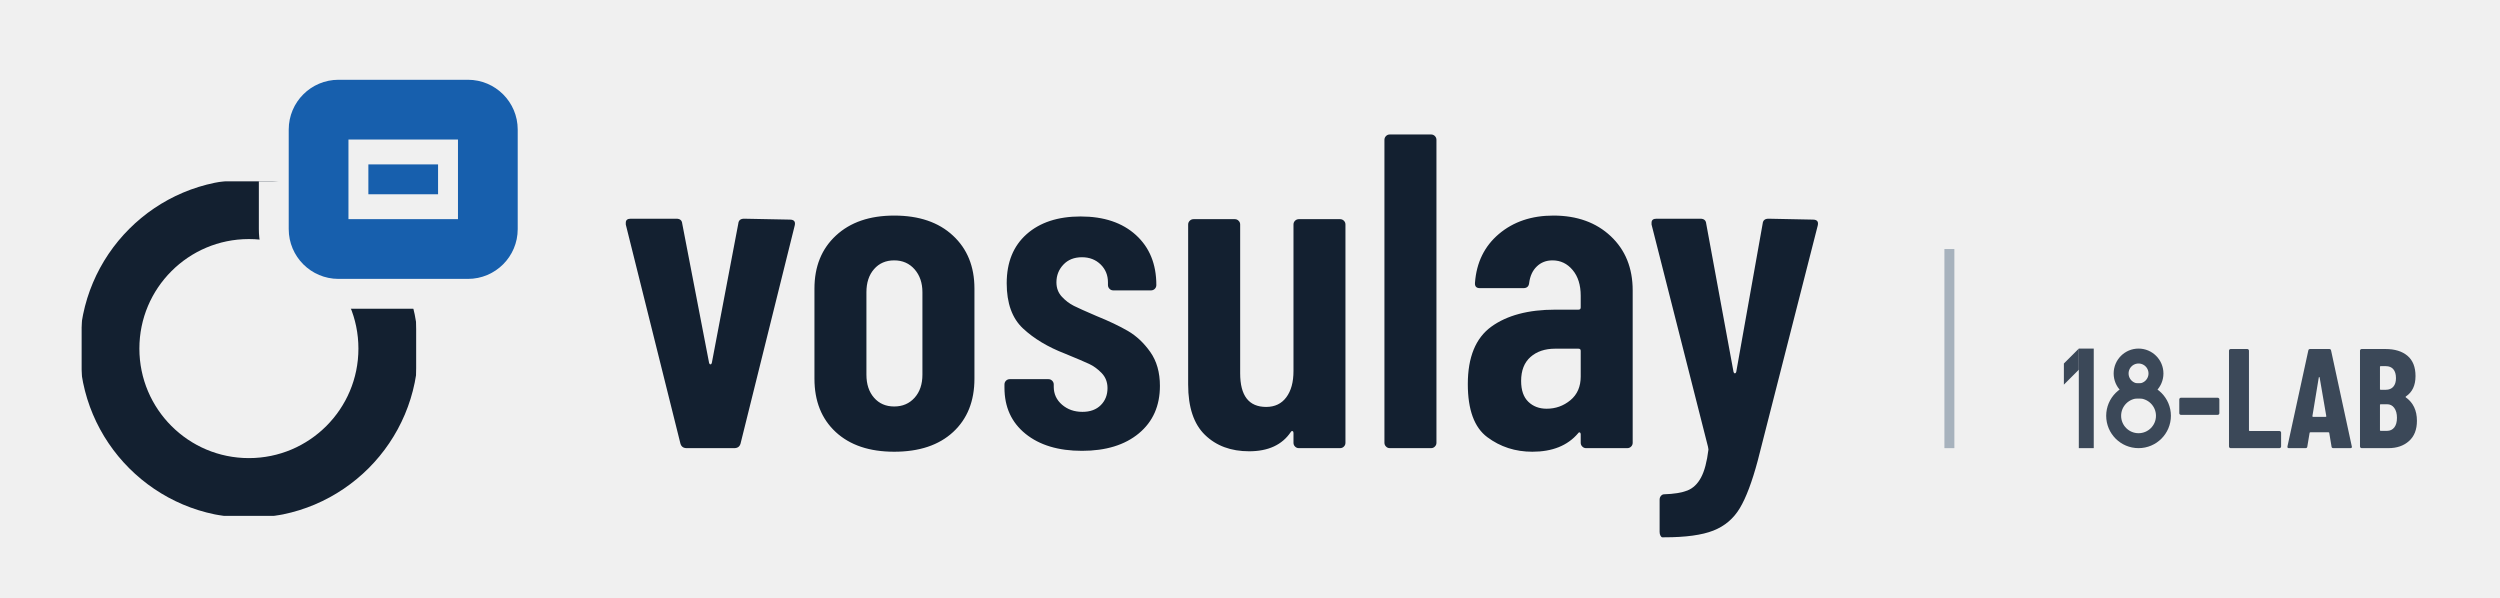
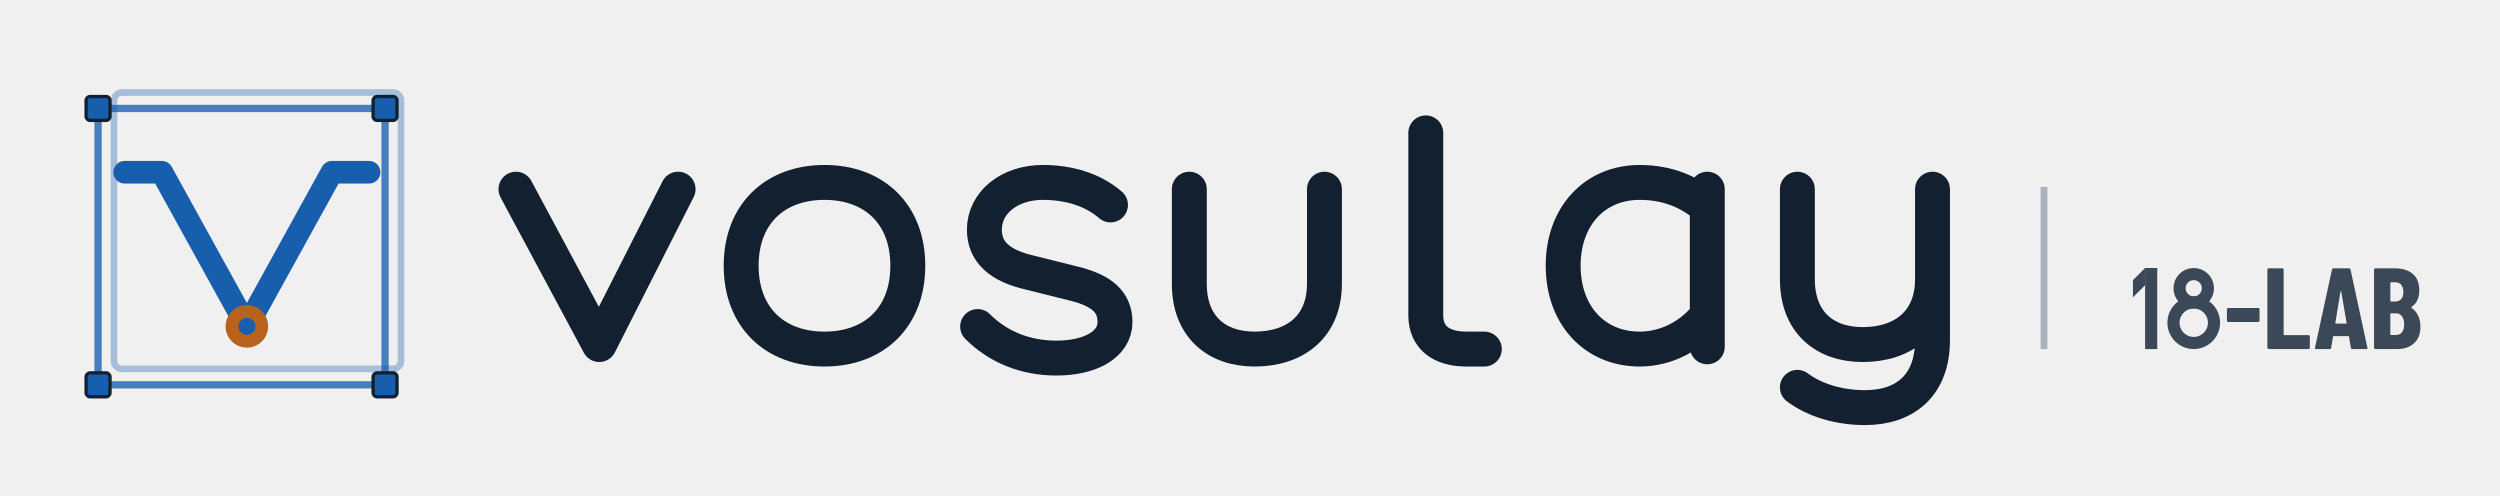
- <svg xmlns="http://www.w3.org/2000/svg" width="1004" height="240" viewBox="0 0 502.21 120" role="img" aria-labelledby="vosulay-logo-title vosulay-logo-desc">
-   <g aria-hidden="true">
-     <mask id="vosulay-gap">
-       <rect x="-1" y="-1" width="200" height="200" fill="#fff" />
-       <path d="M68 10H94A16 16 0 0 1 110 26V46A16 16 0 0 1 94 62H68A16 16 0 0 1 52 46V26A16 16 0 0 1 68 10Z" fill="#000" />
-     </mask>
-     <circle cx="50" cy="70" r="28" fill="none" stroke="#132030" stroke-width="12" mask="url(#vosulay-gap)" />
-     <path fill-rule="evenodd" fill="#175fad" d="M68 16H94A10 10 0 0 1 104 26V46A10 10 0 0 1 94 56H68A10 10 0 0 1 58 46V26A10 10 0 0 1 68 16ZM70 28H92V44H70ZM74 33H88V39H74Z" />
-   </g>
-   <path fill="#132030" d="M136.69 89.1 125.71 45.08V44.72Q125.71 43.91 126.7 43.91H135.88Q136.96 43.91 137.05 44.9L142.45 72.9Q142.54 73.17 142.72 73.17Q142.9 73.17 142.99 72.9L148.31 44.9Q148.4 43.91 149.48 43.91L158.66 44.09Q159.92 44.09 159.65 45.26L148.76 89.1Q148.49 90 147.5 90H137.95Q136.96 90 136.69 89.1ZM163.61 76.05V57.95Q163.61 51.29 167.93 47.29Q172.25 43.28 179.63 43.28Q187.1 43.28 191.42 47.29Q195.75 51.29 195.75 57.95V76.05Q195.75 82.8 191.47 86.76Q187.19 90.72 179.63 90.72Q172.16 90.72 167.88 86.76Q163.61 82.8 163.61 76.05ZM185.3 75.24V58.67Q185.3 55.88 183.73 54.08Q182.15 52.28 179.63 52.28Q177.11 52.28 175.58 54.04Q174.05 55.79 174.05 58.67V75.24Q174.05 78.12 175.58 79.87Q177.11 81.63 179.63 81.63Q182.15 81.63 183.73 79.87Q185.3 78.12 185.3 75.24ZM201.78 77.85V77.22Q201.78 76.77 202.09 76.45Q202.41 76.14 202.86 76.14H210.6Q211.05 76.14 211.36 76.45Q211.68 76.77 211.68 77.22V77.67Q211.68 79.83 213.34 81.27Q215.01 82.71 217.44 82.71Q219.78 82.71 221.13 81.36Q222.48 80.01 222.48 77.94Q222.48 76.14 221.31 74.92Q220.14 73.71 218.79 73.08Q217.44 72.45 213.93 71.01Q208.8 69.03 205.51 65.96Q202.23 62.9 202.23 56.87Q202.23 50.57 206.23 47.02Q210.24 43.46 217.08 43.46Q224.1 43.46 228.2 47.2Q232.29 50.93 232.29 57.23Q232.29 57.68 231.98 58Q231.66 58.31 231.21 58.31H223.65Q223.2 58.31 222.89 58Q222.57 57.68 222.57 57.23V56.69Q222.57 54.53 221.09 53.09Q219.6 51.65 217.35 51.65Q215.01 51.65 213.61 53.14Q212.22 54.62 212.22 56.69Q212.22 58.4 213.3 59.57Q214.38 60.74 215.73 61.42Q217.08 62.09 220.23 63.44Q224.01 64.97 226.58 66.46Q229.14 67.95 231.08 70.69Q233.01 73.44 233.01 77.49Q233.01 83.52 228.78 87.03Q224.55 90.54 217.35 90.54Q210.24 90.54 206.01 87.12Q201.78 83.7 201.78 77.85ZM260.92 44H269.2Q269.65 44 269.97 44.32Q270.28 44.63 270.28 45.08V88.92Q270.28 89.37 269.97 89.68Q269.65 90 269.2 90H260.92Q260.47 90 260.15 89.68Q259.84 89.37 259.84 88.92V86.94Q259.84 86.67 259.66 86.58Q259.48 86.49 259.3 86.76Q256.69 90.63 250.93 90.63Q245.44 90.63 242.06 87.34Q238.68 84.06 238.68 77.22V45.08Q238.68 44.63 239 44.32Q239.32 44 239.77 44H248.05Q248.5 44 248.81 44.32Q249.13 44.63 249.13 45.08V74.97Q249.13 81.72 254.35 81.72Q256.96 81.72 258.4 79.78Q259.84 77.85 259.84 74.52V45.08Q259.84 44.63 260.15 44.32Q260.47 44 260.92 44ZM278.11 88.92V28.07Q278.11 27.62 278.43 27.3Q278.74 26.99 279.19 26.99H287.48Q287.93 26.99 288.24 27.3Q288.56 27.62 288.56 28.07V88.92Q288.56 89.37 288.24 89.68Q287.93 90 287.48 90H279.19Q278.74 90 278.43 89.68Q278.11 89.37 278.11 88.92ZM327.98 58.31V88.92Q327.98 89.37 327.67 89.68Q327.35 90 326.9 90H318.62Q318.17 90 317.86 89.68Q317.54 89.37 317.54 88.92V87.21Q317.54 86.94 317.36 86.85Q317.18 86.76 317 87.03Q313.85 90.72 307.82 90.72Q302.69 90.72 298.77 87.79Q294.86 84.87 294.86 77.13Q294.86 69.03 299.58 65.6Q304.31 62.18 312.41 62.18H317.09Q317.54 62.18 317.54 61.73V59.39Q317.54 56.15 315.92 54.22Q314.3 52.28 311.87 52.28Q309.98 52.28 308.72 53.5Q307.46 54.71 307.19 56.78Q307.1 57.86 306.02 57.86H297.29Q296.21 57.86 296.3 56.78Q296.75 50.66 301.11 46.97Q305.48 43.28 312.05 43.28Q319.16 43.28 323.57 47.42Q327.98 51.56 327.98 58.31ZM317.54 75.6V70.47Q317.54 70.02 317.09 70.02H312.41Q309.35 70.02 307.46 71.68Q305.57 73.35 305.57 76.5Q305.57 79.29 307.01 80.68Q308.45 82.08 310.7 82.08Q313.4 82.08 315.47 80.37Q317.54 78.66 317.54 75.6ZM333.39 106.83V100.35Q333.39 99.9 333.66 99.59Q333.93 99.27 334.29 99.27Q337.26 99.18 338.97 98.51Q340.68 97.83 341.71 95.9Q342.75 93.96 343.2 90.27L343.11 89.73L331.77 45.08V44.72Q331.77 43.91 332.76 43.91H341.58Q342.66 43.91 342.75 44.9L348.24 74.7Q348.33 74.97 348.51 74.97Q348.69 74.97 348.78 74.7L354.09 44.9Q354.18 43.91 355.26 43.91L364.17 44.09Q365.43 44.09 365.16 45.26L353.1 92.52Q351.39 98.91 349.5 102.06Q347.61 105.21 344.19 106.56Q340.77 107.91 334.38 107.91H333.93Q333.75 107.91 333.57 107.6Q333.39 107.28 333.39 106.83Z" />
-   <rect x="390.6" y="50" width="2" height="40" fill="#a7b2bd" />
-   <g aria-hidden="true" transform="translate(410.6 64.75) scale(0.25)">
-     <g fill="#3b4858">
-       <rect x="28" y="21" width="12" height="80" />
-       <polygon points="28,21 16,33 16,49.97 28,37.97" />
-       <circle cx="76" cy="41" r="14" fill="none" stroke="#3b4858" stroke-width="12" />
-       <circle cx="76" cy="75" r="20" fill="none" stroke="#3b4858" stroke-width="12" />
+ <svg xmlns="http://www.w3.org/2000/svg" width="1211" height="240" viewBox="0 0 605.39 120" role="img" aria-labelledby="vosulay-logo-title vosulay-logo-desc">
+   <g transform="scale(0.54545)">
+     <g aria-hidden="true" transform="translate(34 34) scale(1.18)">
+       <rect x="14" y="6" width="108" height="104" rx="3" fill="none" stroke="#175fad" stroke-width="2.5" opacity="0.34" />
+       <rect x="8" y="12" width="108" height="104" rx="3" fill="none" stroke="#175fad" stroke-width="2.75" opacity="0.78" />
+       <path d="M18 36 H32 L64 94 L96 36 H110" fill="none" stroke="#175fad" stroke-width="8.5" stroke-linecap="round" stroke-linejoin="round" />
+       <path fill-rule="evenodd" fill="#b8621b" d="M56 94a8 8 0 1 0 16 0a8 8 0 1 0 -16 0ZM60.8 94a3.2 3.2 0 1 0 6.4 0a3.2 3.2 0 1 0 -6.4 0Z" />
+       <rect x="3.5" y="7.5" width="9" height="9" rx="1.5" fill="#175fad" stroke="#132030" stroke-width="1.25" />
+       <rect x="111.5" y="7.5" width="9" height="9" rx="1.5" fill="#175fad" stroke="#132030" stroke-width="1.25" />
+       <rect x="3.5" y="111.5" width="9" height="9" rx="1.5" fill="#175fad" stroke="#132030" stroke-width="1.25" />
+       <rect x="111.5" y="111.5" width="9" height="9" rx="1.5" fill="#175fad" stroke="#132030" stroke-width="1.25" />
    </g>
-     <path fill="#3b4858" d="M108.73 72.89V61.85Q108.73 61.28 109.13 60.89Q109.53 60.49 110.1 60.49H139.57Q140.14 60.49 140.54 60.89Q140.94 61.28 140.94 61.85V72.89Q140.94 73.46 140.54 73.86Q140.14 74.26 139.57 74.26H110.1Q109.53 74.26 109.13 73.86Q108.73 73.46 108.73 72.89Z" />
-     <path fill="#3b4858" d="M148.68 99.63V22.71Q148.68 22.14 149.07 21.74Q149.47 21.34 150.04 21.34H163.36Q163.92 21.34 164.32 21.74Q164.72 22.14 164.72 22.71V86.66Q164.72 87.23 165.29 87.23H189.19Q189.76 87.23 190.16 87.63Q190.55 88.03 190.55 88.6V99.63Q190.55 100.2 190.16 100.6Q189.76 101 189.19 101H150.04Q149.47 101 149.07 100.6Q148.68 100.2 148.68 99.63ZM231.07 99.75 229.25 88.82Q229.25 88.25 228.56 88.25H214.11Q213.43 88.25 213.43 88.82L211.61 99.75Q211.49 101 210.13 101H196.81Q195.33 101 195.67 99.52L212.4 22.59Q212.63 21.34 213.88 21.34H229.25Q230.5 21.34 230.72 22.59L247.34 99.52L247.45 99.98Q247.45 101 246.2 101H232.55Q231.18 101 231.07 99.75ZM216.16 75.85H226.4Q226.97 75.85 226.86 75.28L221.51 44.21Q221.39 43.87 221.17 43.87Q220.94 43.87 220.82 44.21L215.7 75.28Q215.7 75.85 216.16 75.85ZM276.81 101H255.31Q254.74 101 254.34 100.6Q253.94 100.2 253.94 99.63V22.71Q253.94 22.14 254.34 21.74Q254.74 21.34 255.31 21.34H274.31Q285.69 21.34 292.12 26.8Q298.55 32.26 298.55 43.08Q298.55 54.34 290.81 59.46Q290.36 59.8 290.7 60.15Q299.69 66.52 299.69 79.04Q299.69 89.62 293.31 95.31Q286.94 101 276.81 101ZM269.99 35.68V53.55Q269.99 54.11 270.55 54.11H274.65Q278.52 54.11 280.68 51.67Q282.85 49.22 282.85 44.78Q282.85 40.12 280.74 37.61Q278.63 35.11 274.65 35.11H270.55Q269.99 35.11 269.99 35.68ZM283.64 76.65Q283.64 71.64 281.48 68.68Q279.32 65.72 275.68 65.72H270.55Q269.99 65.72 269.99 66.29V86.55Q269.99 87.12 270.55 87.12H275.56Q279.32 87.12 281.48 84.39Q283.64 81.65 283.64 76.65Z" />
+     <g fill="none" stroke="#132030" stroke-width="15.5" stroke-linecap="round" stroke-linejoin="round">
+       <path d="M229 84 L266 153 L301 84" />
+       <path d="M366 81 C344 81 329 95 329 118 C329 141 344 155 366 155 C388 155 403 141 403 118 C403 95 388 81 366 81 Z" />
+       <path d="M493 91 C485 84 474 81 463 81 C448 81 437 90 437 102 C437 112 444 118 457 121 L477 126 C489 129 495 134 495 143 C495 153 484 159 469 159 C455 159 443 154 434 145" />
+       <path d="M528 84 V126 C528 145 540 155 557 155 C575 155 588 145 588 126 V84" />
+       <path d="M633 59 V140 C633 150 640 155 651 155 H659" />
+       <path d="M758 92 C750 85 740 81 728 81 C708 81 694 96 694 118 C694 140 708 155 728 155 C740 155 751 149 758 140 M758 84 V154" />
+       <path d="M798 84 V124 C798 143 810 153 827 153 C845 153 858 143 858 124 V84 M858 124 V151 C858 171 846 181 828 181 C817 181 806 178 798 172" />
+     </g>
+     <rect x="906" y="83" width="3" height="72" fill="#a7b2bd" />
+     <g aria-hidden="true" transform="translate(939.8 109.55) scale(0.45)">
+       <g fill="#3b4858">
+         <rect x="28" y="21" width="12" height="80" />
+         <polygon points="28,21 16,33 16,49.97 28,37.97" />
+         <circle cx="76" cy="41" r="14" fill="none" stroke="#3b4858" stroke-width="12" />
+         <circle cx="76" cy="75" r="20" fill="none" stroke="#3b4858" stroke-width="12" />
+       </g>
+       <path fill="#3b4858" d="M108.73 72.89V61.85Q108.73 61.28 109.13 60.89Q109.53 60.49 110.1 60.49H139.57Q140.14 60.49 140.54 60.89Q140.94 61.28 140.94 61.85V72.89Q140.94 73.46 140.54 73.86Q140.14 74.26 139.57 74.26H110.1Q109.53 74.26 109.13 73.86Q108.73 73.46 108.73 72.89Z" />
+       <path fill="#3b4858" d="M148.68 99.63V22.71Q148.68 22.14 149.07 21.74Q149.47 21.34 150.04 21.34H163.36Q163.92 21.34 164.32 21.74Q164.72 22.14 164.72 22.71V86.66Q164.72 87.23 165.29 87.23H189.19Q189.76 87.23 190.16 87.63Q190.55 88.03 190.55 88.6V99.63Q190.55 100.2 190.16 100.6Q189.76 101 189.19 101H150.04Q149.47 101 149.07 100.6Q148.68 100.2 148.68 99.63ZM231.07 99.75 229.25 88.82Q229.25 88.25 228.56 88.25H214.11Q213.43 88.25 213.43 88.82L211.61 99.75Q211.49 101 210.13 101H196.81Q195.33 101 195.67 99.52L212.4 22.59Q212.63 21.34 213.88 21.34H229.25Q230.5 21.34 230.72 22.59L247.34 99.52L247.45 99.98Q247.45 101 246.2 101H232.55Q231.18 101 231.07 99.75ZM216.16 75.85H226.4Q226.97 75.85 226.86 75.28L221.51 44.21Q221.39 43.87 221.17 43.87Q220.94 43.87 220.82 44.21L215.7 75.28Q215.7 75.85 216.16 75.85ZM276.81 101H255.31Q254.74 101 254.34 100.6Q253.94 100.2 253.94 99.63V22.71Q253.94 22.14 254.34 21.74Q254.74 21.34 255.31 21.34H274.31Q285.69 21.34 292.12 26.8Q298.55 32.26 298.55 43.08Q298.55 54.34 290.81 59.46Q290.36 59.8 290.7 60.15Q299.69 66.52 299.69 79.04Q299.69 89.62 293.31 95.31Q286.94 101 276.81 101ZM269.99 35.68V53.55Q269.99 54.11 270.55 54.11H274.65Q278.52 54.11 280.68 51.67Q282.85 49.22 282.85 44.78Q282.85 40.12 280.74 37.61Q278.63 35.11 274.65 35.11H270.55Q269.99 35.11 269.99 35.68ZM283.64 76.65Q283.64 71.64 281.48 68.68Q279.32 65.72 275.68 65.72H270.55Q269.99 65.72 269.99 66.29V86.55Q269.99 87.12 270.55 87.12H275.56Q279.32 87.12 281.48 84.39Q283.64 81.65 283.64 76.65Z" />
+     </g>
  </g>
</svg>
